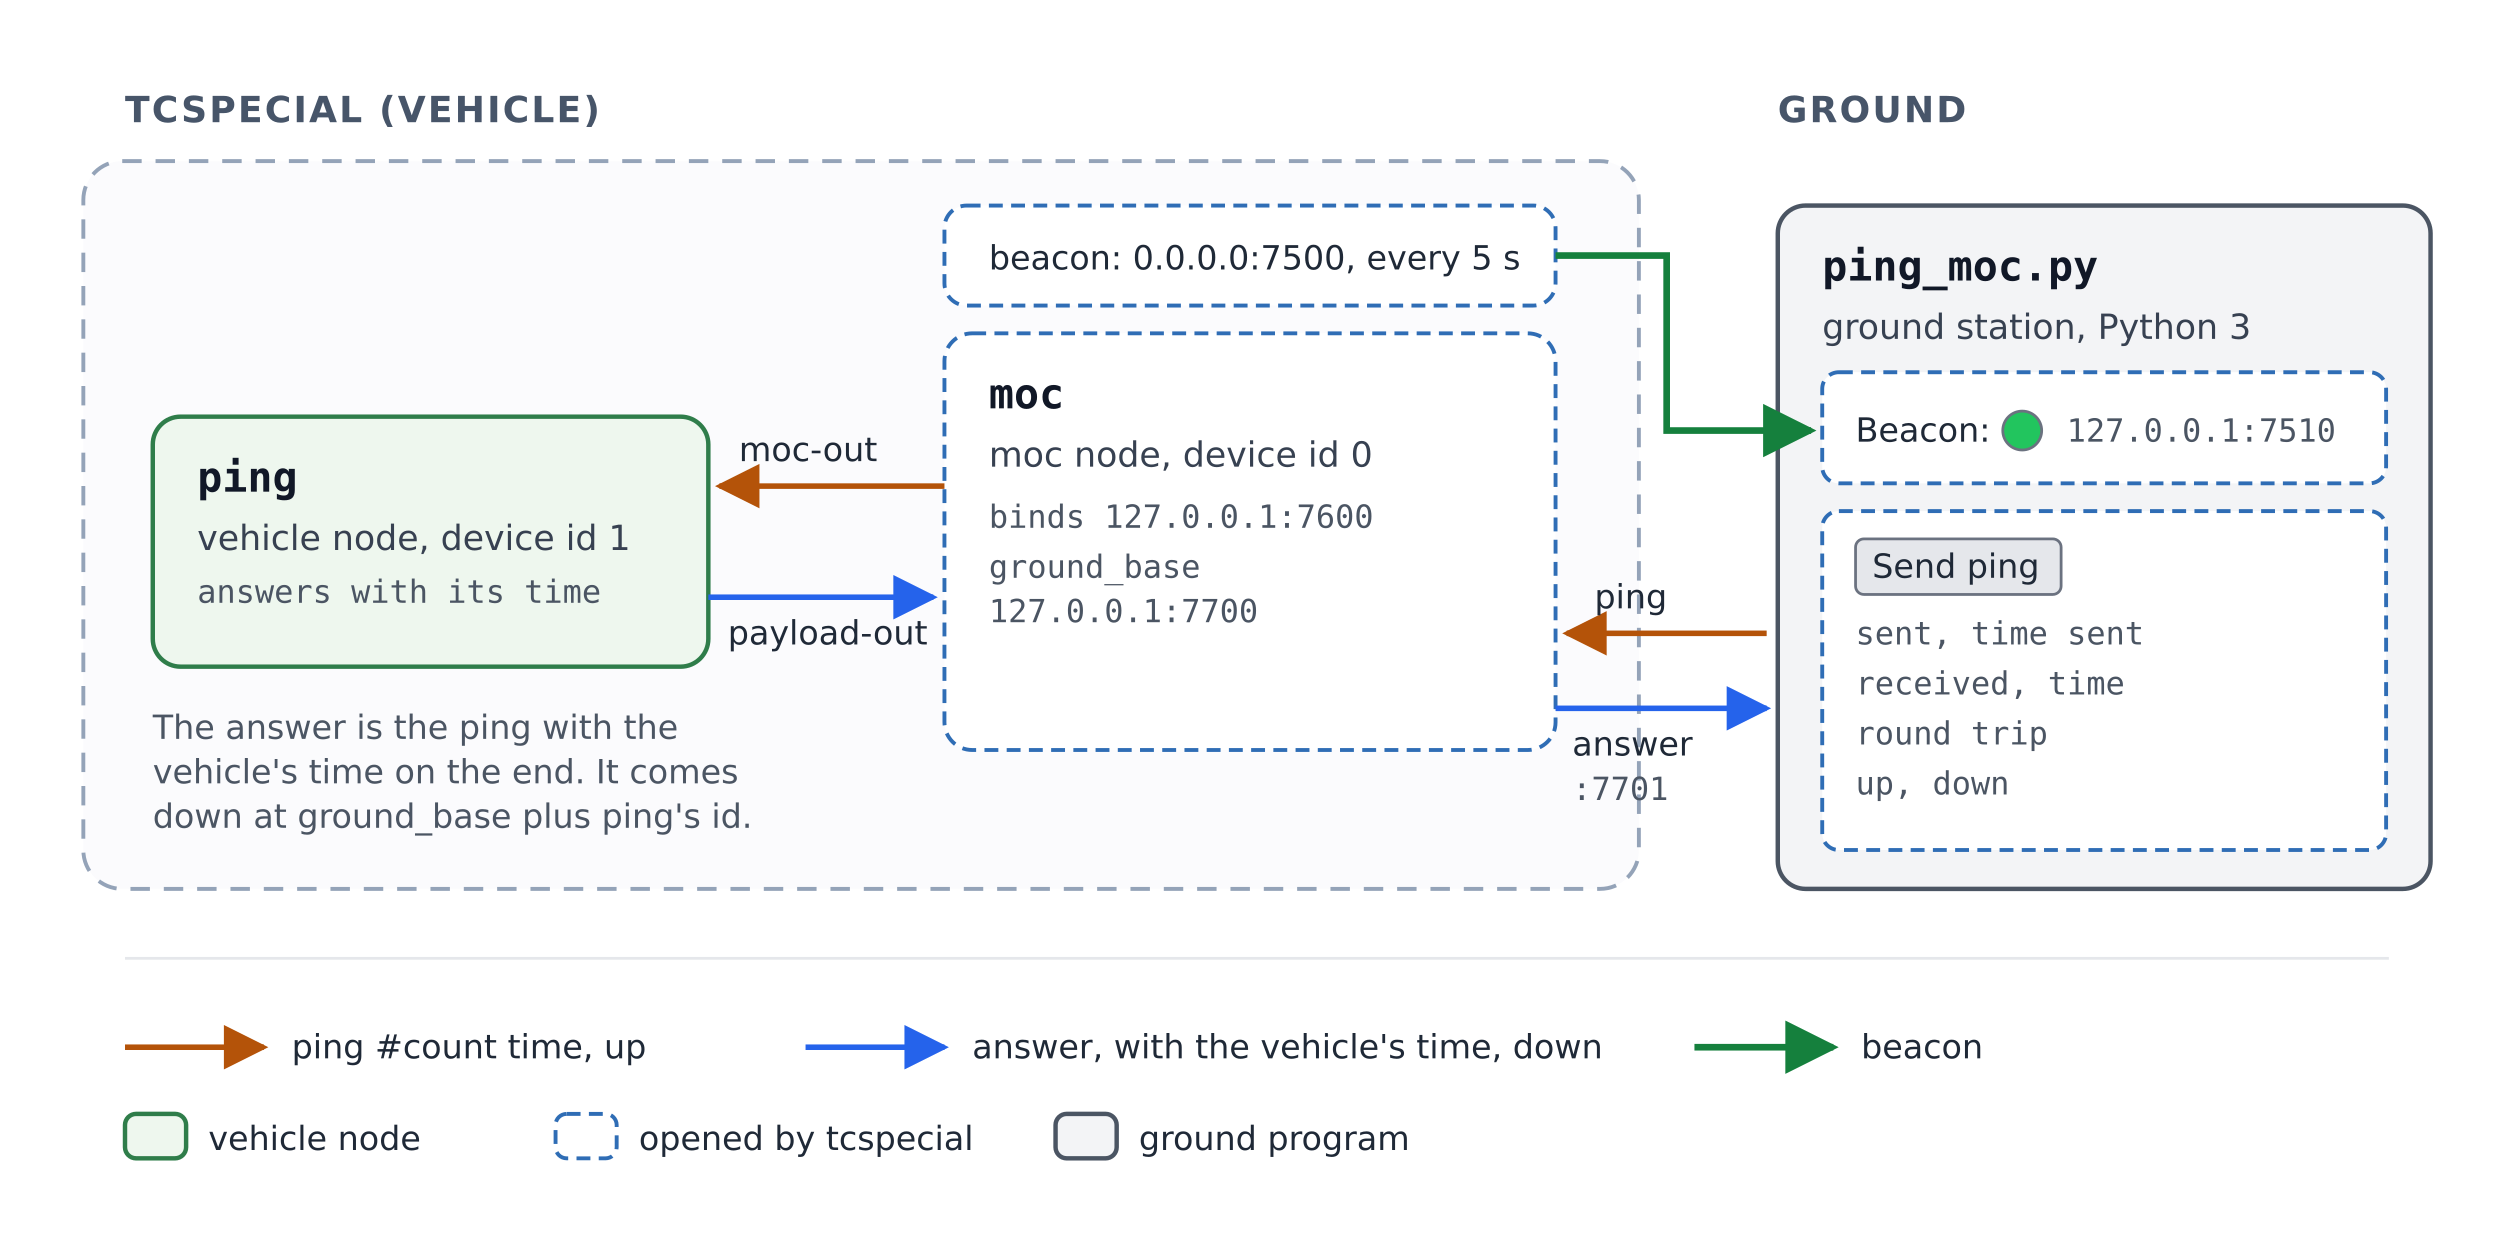
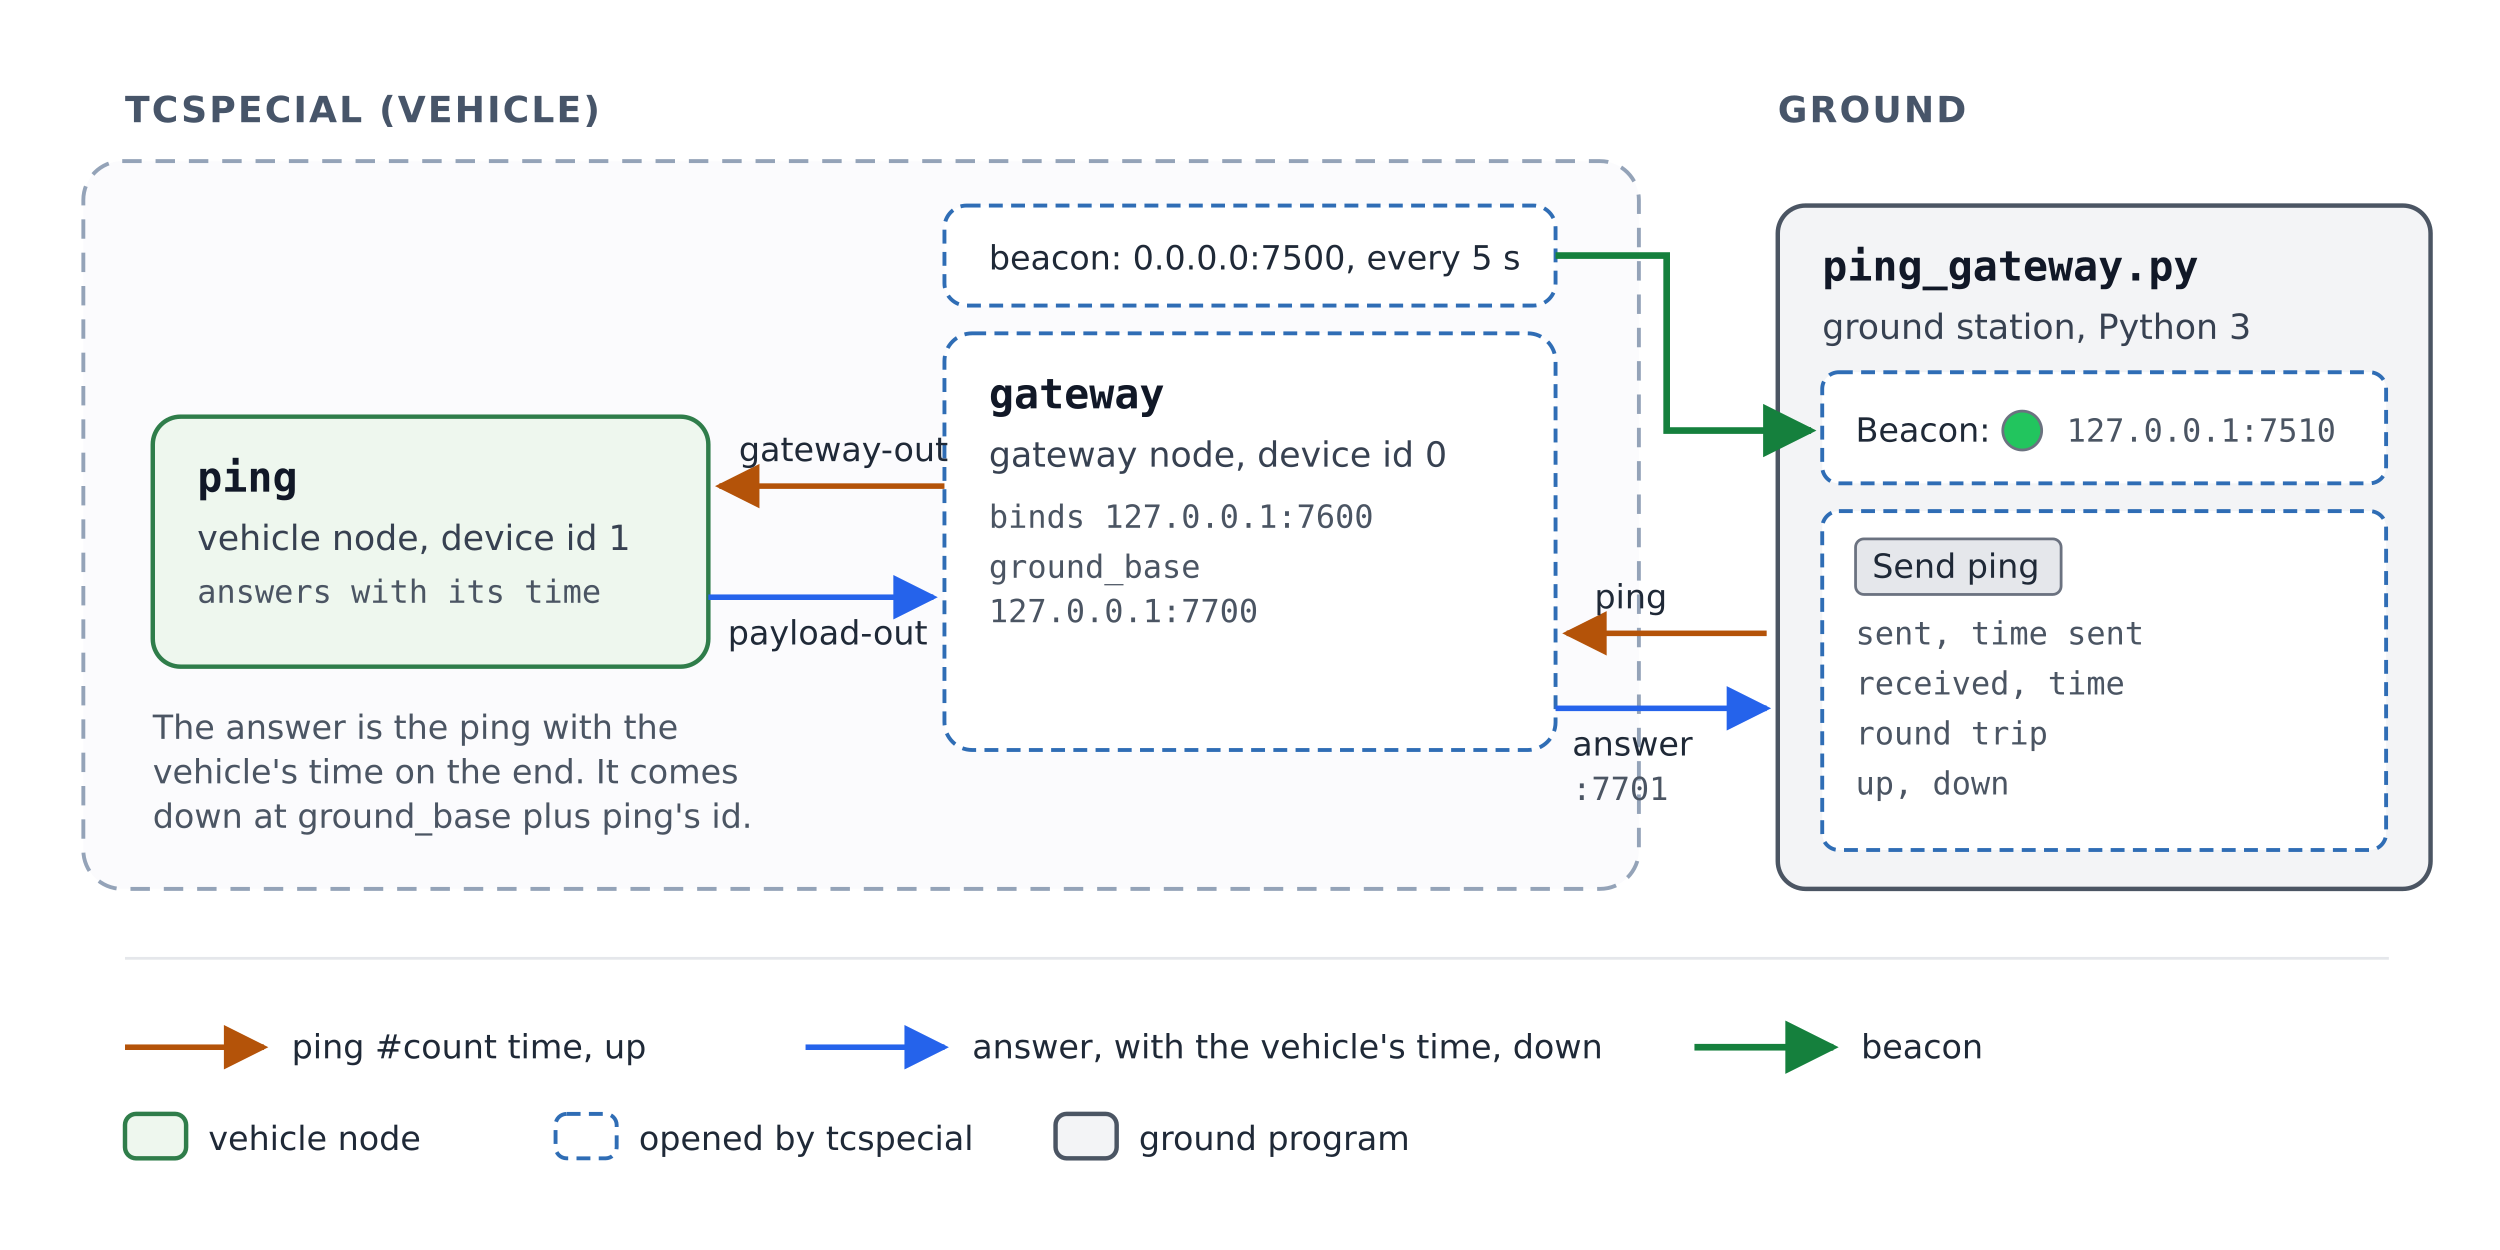
<svg xmlns="http://www.w3.org/2000/svg" width="900" height="450" viewBox="0 0 900 450" role="img" aria-labelledby="title desc">
  <defs>
    <style>
      text { font-family: "DejaVu Sans", Helvetica, Arial, sans-serif; fill: #111827; }
      .name { font-family: "DejaVu Sans Mono", Menlo, Consolas, monospace; font-size: 15px; font-weight: bold; }
      .kind { font-size: 12.5px; fill: #374151; }
      .detail { font-family: "DejaVu Sans Mono", Menlo, Consolas, monospace; font-size: 11.5px; fill: #4b5563; }
      .heading { font-size: 13px; font-weight: bold; fill: #475569; letter-spacing: 0.06em; }
      .label { font-size: 12px; fill: #1f2937; }
      .note { font-size: 12px; fill: #4b5563; }
      .vehicle { fill: #eef7ee; stroke: #2f7d4a; stroke-width: 1.6; }
      .socket { fill: #ffffff; stroke: #2f6db5; stroke-width: 1.4; stroke-dasharray: 5 3; }
      .ground { fill: #f3f4f6; stroke: #4b5563; stroke-width: 1.6; }
      .boundary { fill: #fbfbfd; stroke: #94a3b8; stroke-width: 1.4; stroke-dasharray: 7 5; }
      .up { fill: none; stroke: #b45309; stroke-width: 2; }
      .down { fill: none; stroke: #2563eb; stroke-width: 2; }
      .beacon { fill: none; stroke: #15803d; stroke-width: 2.4; }
      .indicator { stroke: #6b7280; stroke-width: 1; }
    </style>
    <marker id="arrow-amber" viewBox="0 0 10 10" refX="9" refY="5" markerWidth="8" markerHeight="8" orient="auto-start-reverse">
      <path d="M0,0 L10,5 L0,10 z" fill="#b45309" />
    </marker>
    <marker id="arrow-blue" viewBox="0 0 10 10" refX="9" refY="5" markerWidth="8" markerHeight="8" orient="auto-start-reverse">
      <path d="M0,0 L10,5 L0,10 z" fill="#2563eb" />
    </marker>
    <marker id="arrow-green" viewBox="0 0 10 10" refX="9" refY="5" markerWidth="8" markerHeight="8" orient="auto-start-reverse">
      <path d="M0,0 L10,5 L0,10 z" fill="#15803d" />
    </marker>
  </defs>
  <rect width="900" height="450" fill="#ffffff" />
  <text class="heading" x="45" y="44">TCSPECIAL (VEHICLE)</text>
  <text class="heading" x="640" y="44">GROUND</text>
  <rect class="boundary" x="30" y="58" width="560" height="262" rx="14" />
  <rect class="vehicle" x="55" y="150" width="200" height="90" rx="10" />
  <text class="name" x="71" y="177">ping</text>
  <text class="kind" x="71" y="198">vehicle node, device id 1</text>
  <text class="detail" x="71" y="217">answers with its time</text>
  <rect class="socket" x="340" y="120" width="220" height="150" rx="10" />
-   <text class="name" x="356" y="147">moc</text>
-   <text class="kind" x="356" y="168">moc node, device id 0</text>
+   <text class="name" x="356" y="147">gateway</text>
+   <text class="kind" x="356" y="168">gateway node, device id 0</text>
  <text class="detail" x="356" y="190">binds 127.0.0.1:7600</text>
  <text class="detail" x="356" y="208">ground_base</text>
  <text class="detail" x="356" y="224">  127.0.0.1:7700</text>
  <rect class="socket" x="340" y="74" width="220" height="36" rx="8" />
  <text class="label" x="356" y="97">beacon: 0.0.0.0:7500, every 5 s</text>
  <rect class="ground" x="640" y="74" width="235" height="246" rx="10" />
-   <text class="name" x="656" y="101">ping_moc.py</text>
+   <text class="name" x="656" y="101">ping_gateway.py</text>
  <text class="kind" x="656" y="122">ground station, Python 3</text>
  <rect class="socket" x="656" y="134" width="203" height="40" rx="6" />
  <text class="label" x="668" y="159">Beacon:</text>
  <circle class="indicator" cx="728" cy="155" r="7" fill="#22c55e" />
  <text class="detail" x="744" y="159">127.0.0.1:7510</text>
  <rect class="socket" x="656" y="184" width="203" height="122" rx="6" />
  <rect x="668" y="194" width="74" height="20" rx="3" fill="#e5e7eb" stroke="#6b7280" />
  <text class="label" x="674" y="208">Send ping</text>
  <text class="detail" x="668" y="232">sent, time sent</text>
  <text class="detail" x="668" y="250">received, time</text>
  <text class="detail" x="668" y="268">round trip</text>
  <text class="detail" x="668" y="286">up, down</text>
  <path class="up" d="M636,228 L564,228" marker-end="url(#arrow-amber)" />
  <text class="label" x="574" y="219">ping</text>
  <path class="up" d="M340,175 L259,175" marker-end="url(#arrow-amber)" />
-   <text class="label" x="266" y="166">moc-out</text>
+   <text class="label" x="266" y="166">gateway-out</text>
  <path class="down" d="M255,215 L336,215" marker-end="url(#arrow-blue)" />
  <text class="label" x="262" y="232">payload-out</text>
  <path class="down" d="M560,255 L636,255" marker-end="url(#arrow-blue)" />
  <text class="label" x="566" y="272">answer</text>
  <text class="detail" x="566" y="288">:7701</text>
  <path class="beacon" d="M560,92 L600,92 L600,155 L652,155" marker-end="url(#arrow-green)" />
  <text class="note" x="55" y="266">The answer is the ping with the</text>
  <text class="note" x="55" y="282">vehicle's time on the end. It comes</text>
  <text class="note" x="55" y="298">down at ground_base plus ping's id.</text>
  <line x1="45" y1="345" x2="860" y2="345" stroke="#e5e7eb" stroke-width="1" />
  <path class="up" d="M45,377 L95,377" marker-end="url(#arrow-amber)" />
  <text class="label" x="105" y="381">ping #count time, up</text>
  <path class="down" d="M290,377 L340,377" marker-end="url(#arrow-blue)" />
  <text class="label" x="350" y="381">answer, with the vehicle's time, down</text>
  <path class="beacon" d="M610,377 L660,377" marker-end="url(#arrow-green)" />
  <text class="label" x="670" y="381">beacon</text>
  <rect class="vehicle" x="45" y="401" width="22" height="16" rx="4" />
  <text class="label" x="75" y="414">vehicle node</text>
  <rect class="socket" x="200" y="401" width="22" height="16" rx="4" />
  <text class="label" x="230" y="414">opened by tcspecial</text>
  <rect class="ground" x="380" y="401" width="22" height="16" rx="4" />
  <text class="label" x="410" y="414">ground program</text>
</svg>
